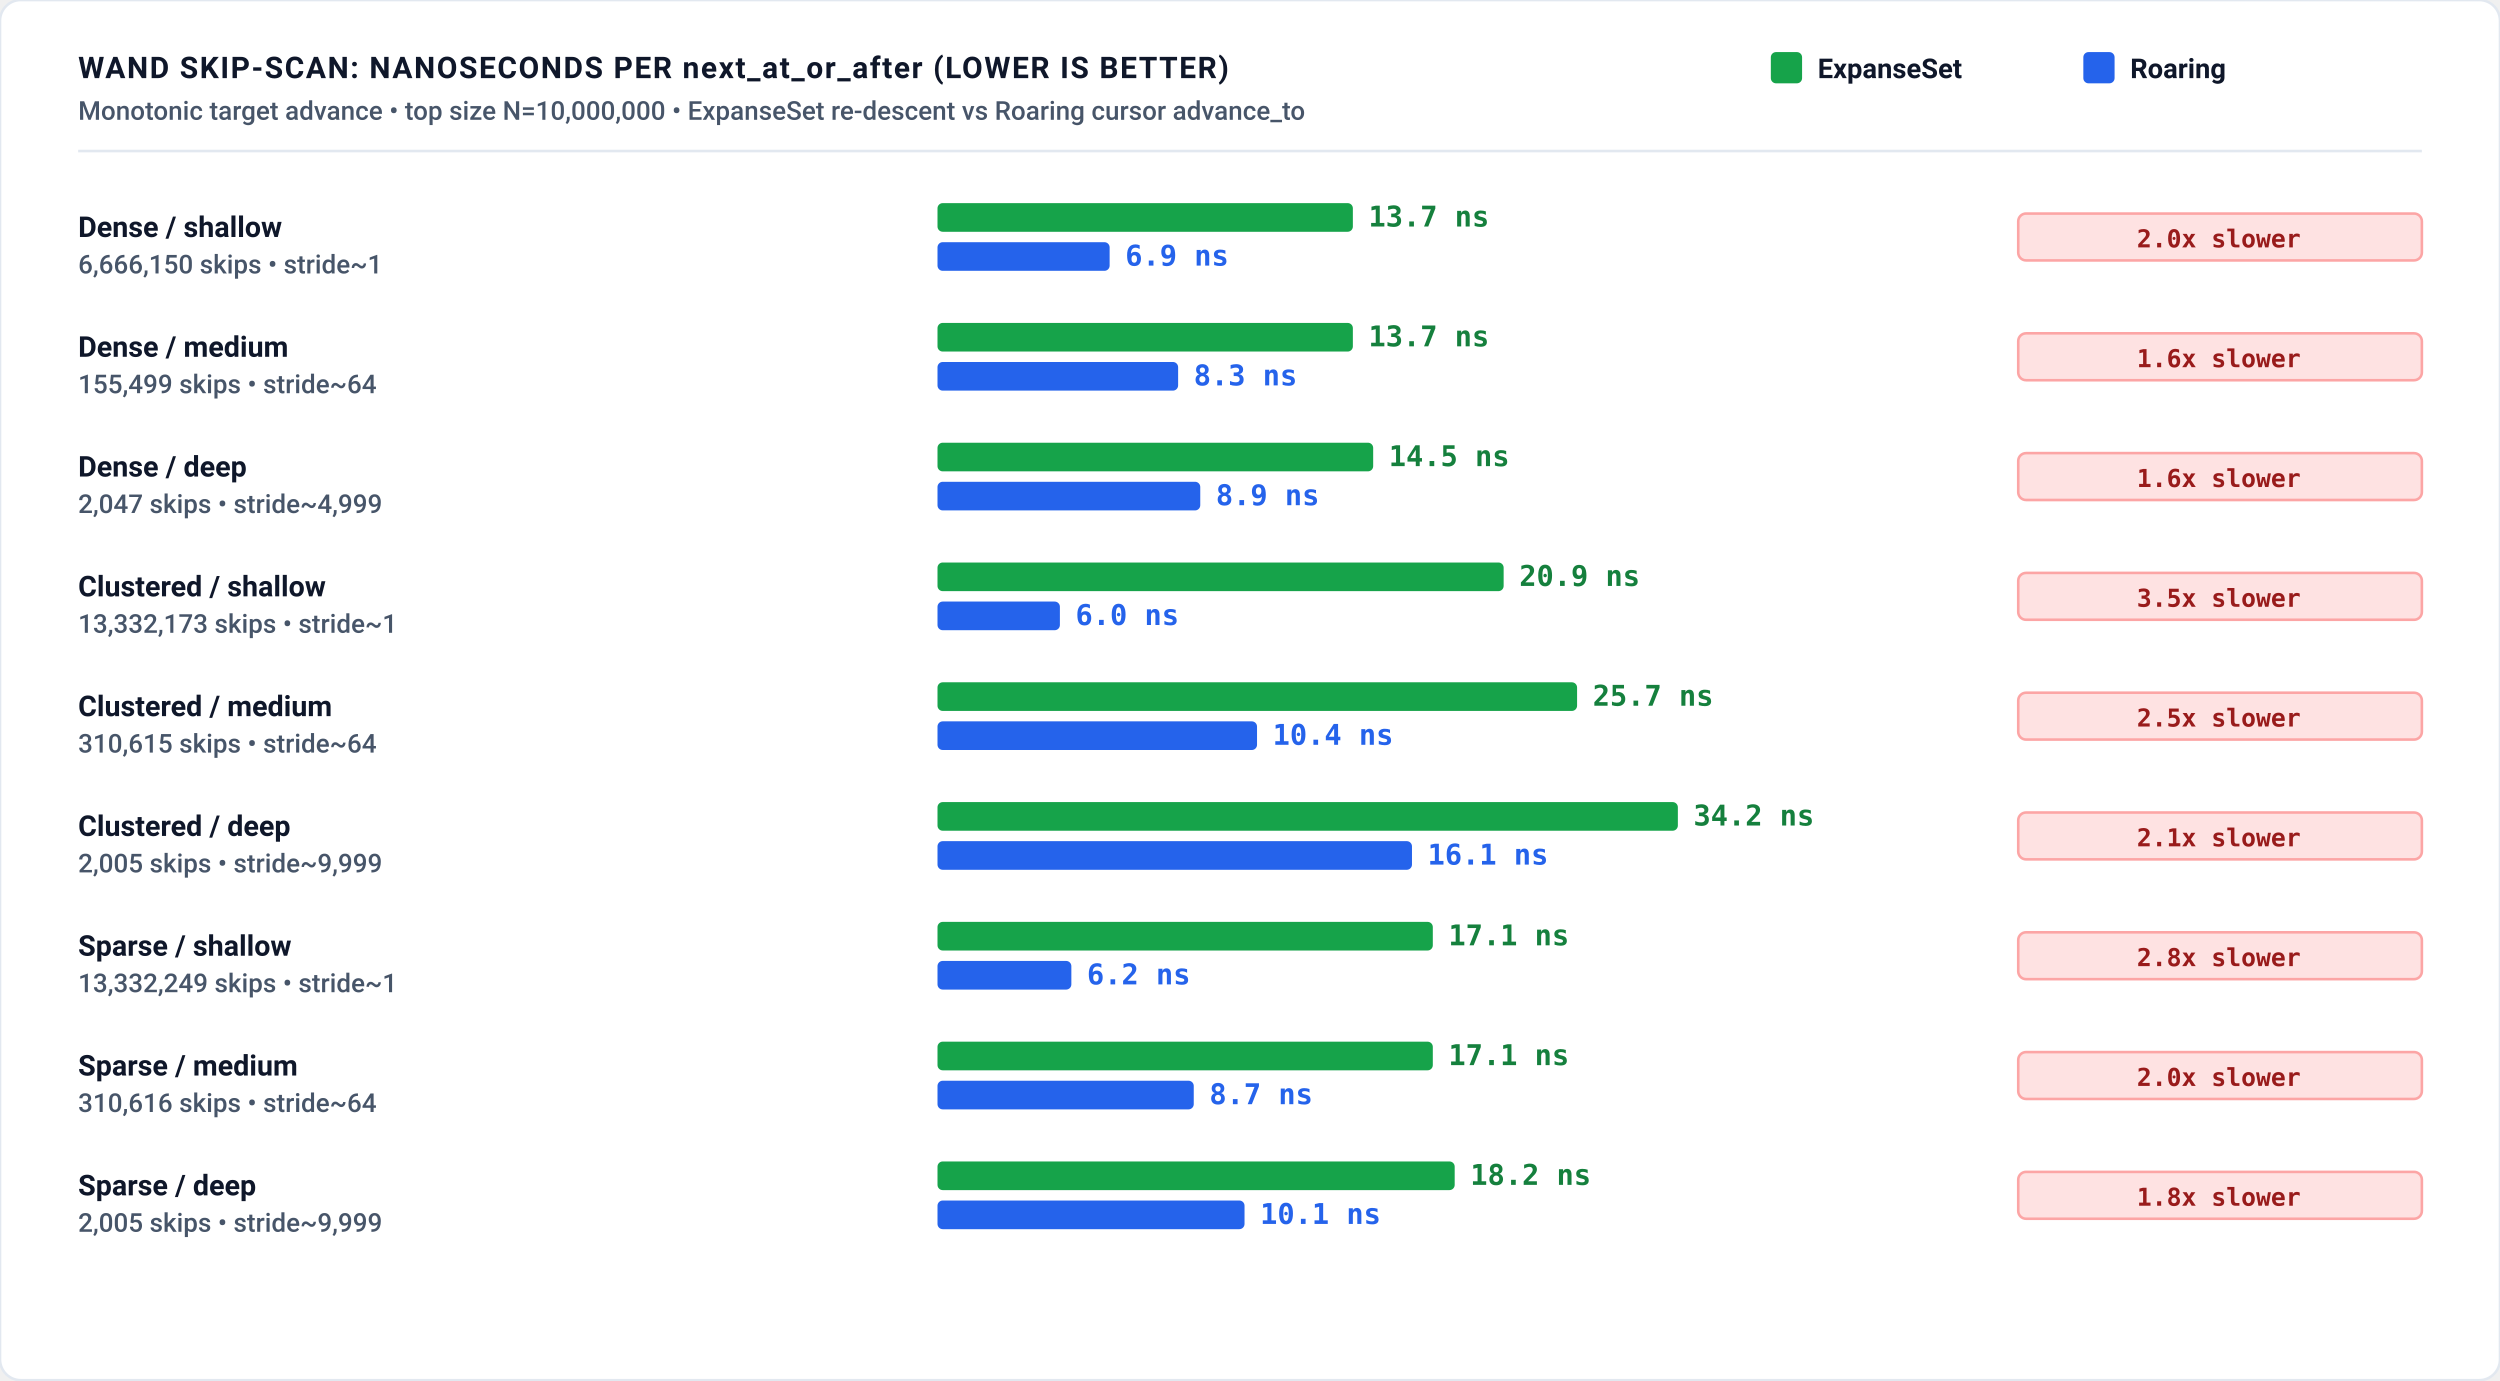
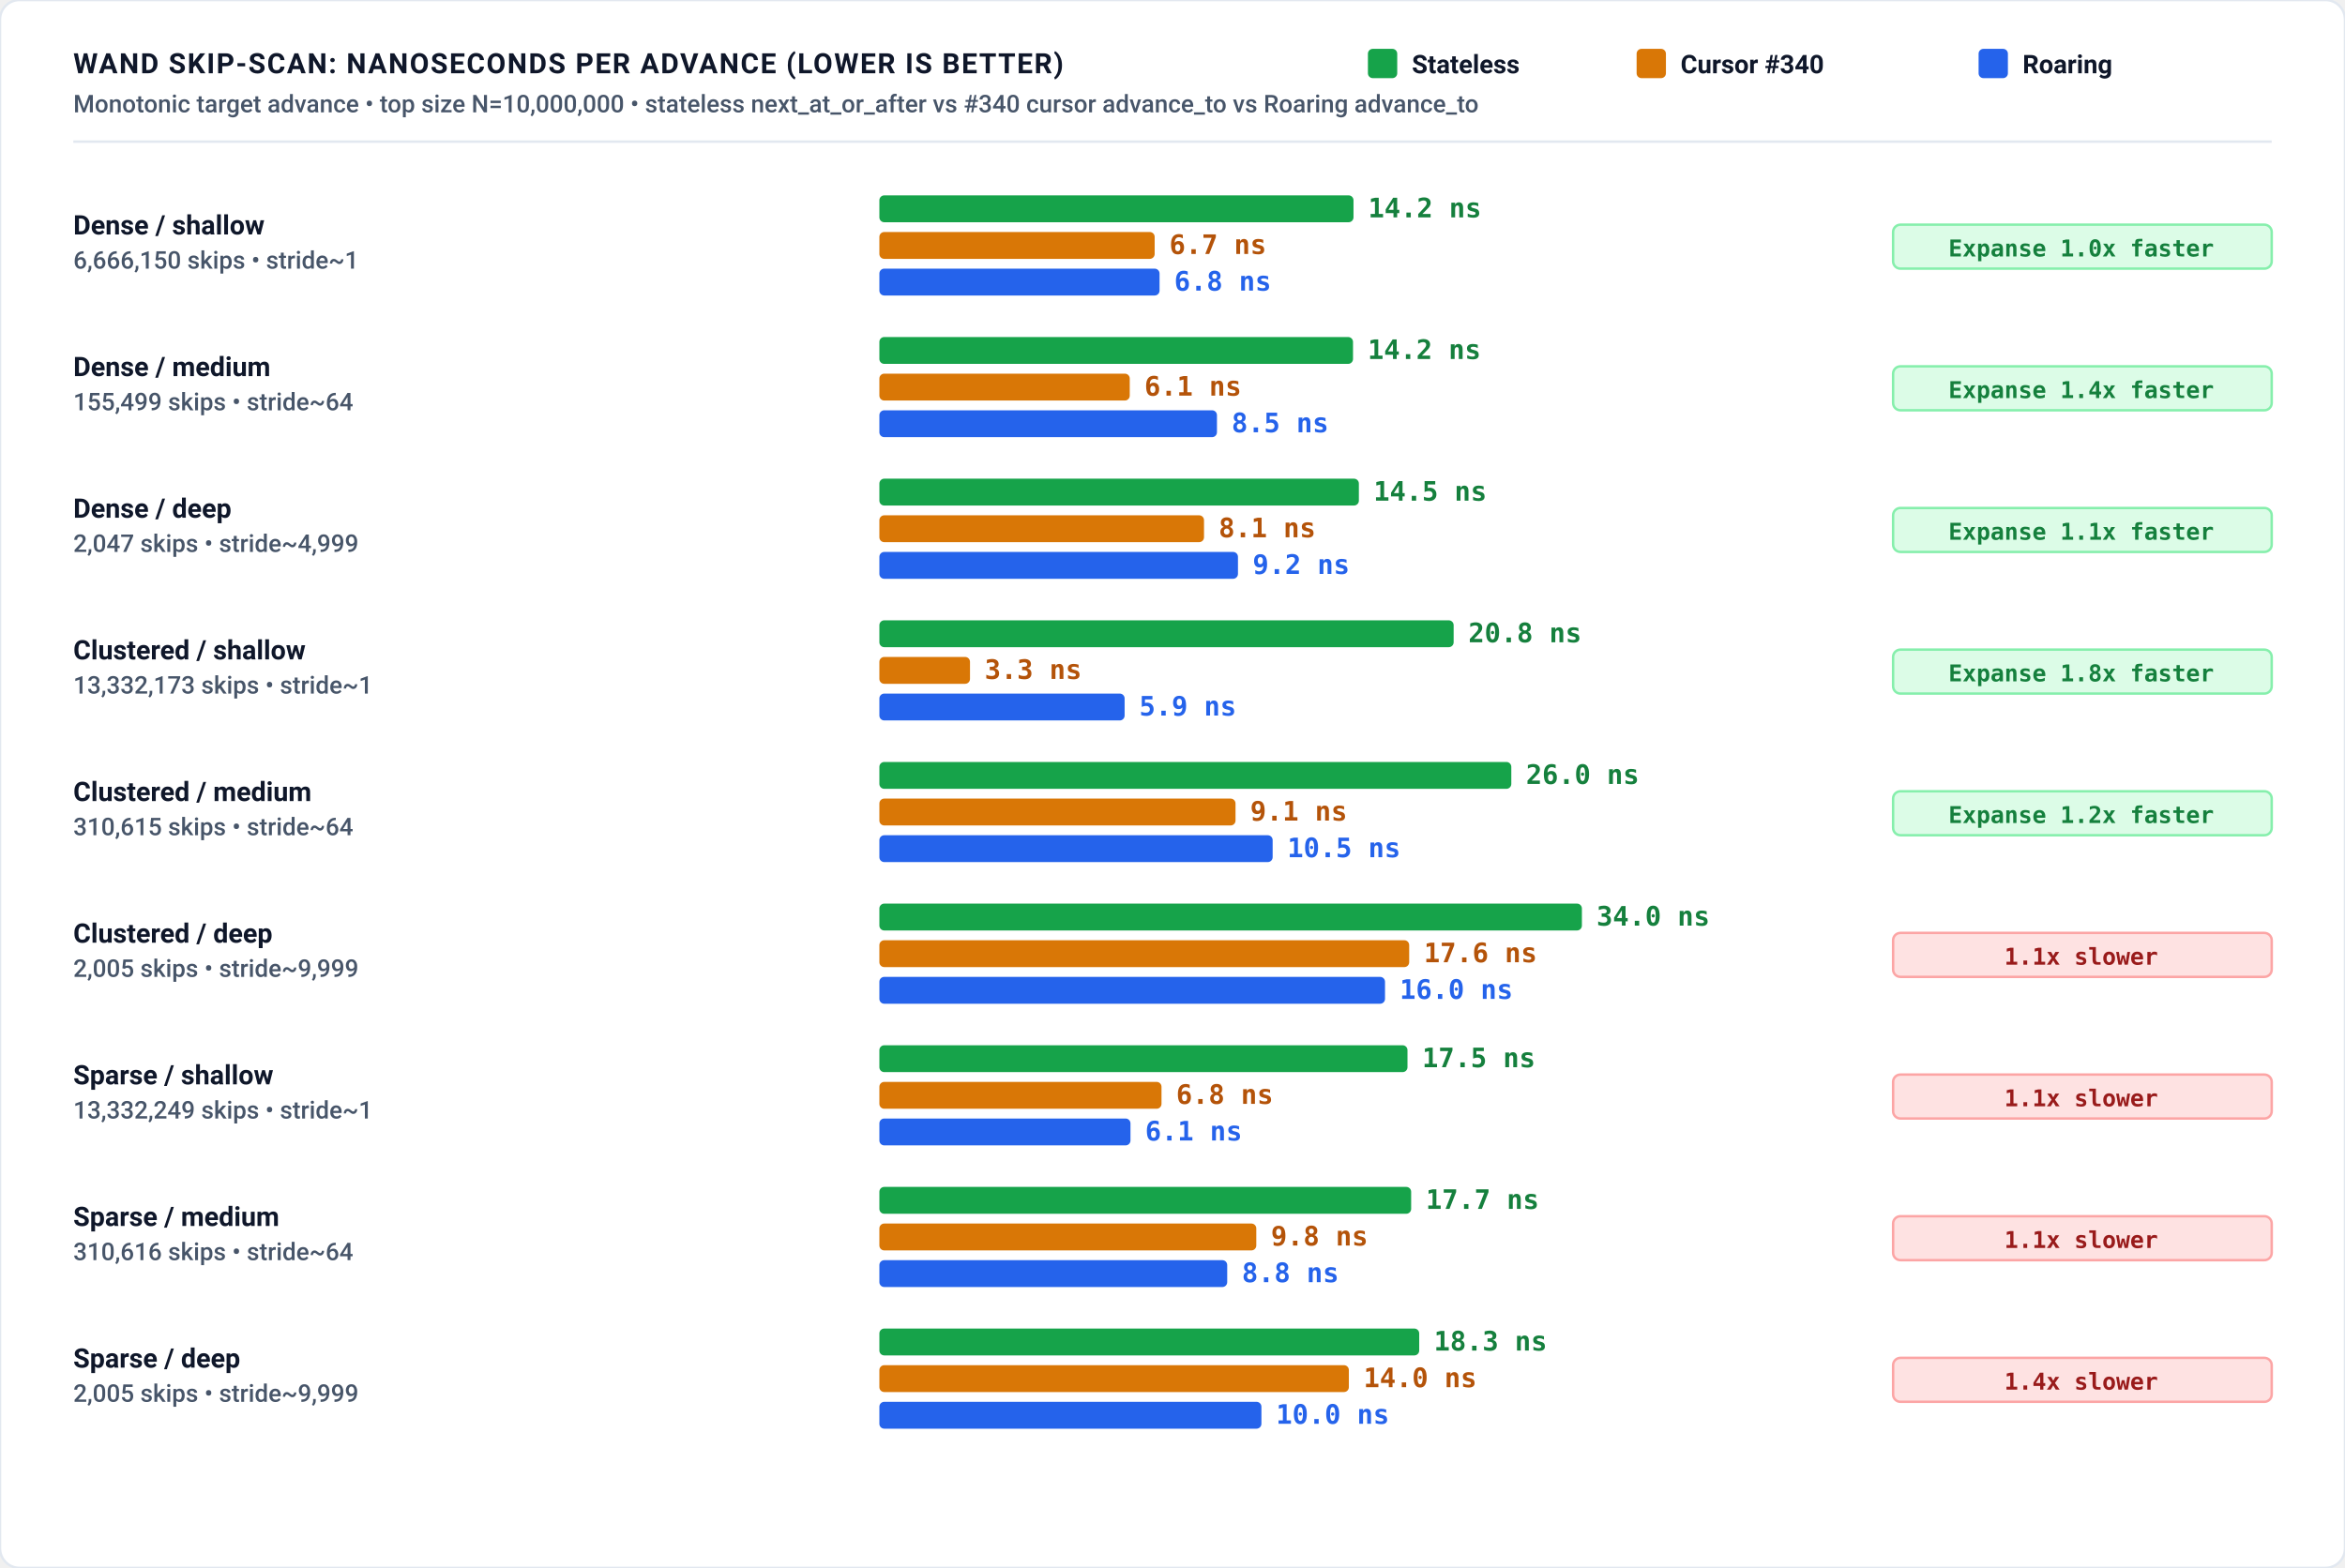
- <svg xmlns="http://www.w3.org/2000/svg" role="img" viewBox="0 0 960 530" width="100%" height="100%">
+ <svg xmlns="http://www.w3.org/2000/svg" role="img" viewBox="0 0 960 642" width="100%" height="100%">
  <defs>
    <style>
      /* Light theme (default) */
      .bg { fill: #ffffff; }
      .border { stroke: #e2e8f0; stroke-width: 1px; fill: none; }
      .grid { stroke: #f1f5f9; stroke-width: 1px; stroke-dasharray: 2,3; }
      .axis { stroke: #cbd5e1; stroke-width: 1.5px; }
      .divider { stroke: #e2e8f0; stroke-width: 1px; }

      .t-title { font-family: -apple-system, BlinkMacSystemFont, "Segoe UI", Roboto, Helvetica, Arial, sans-serif; font-size: 11.5px; font-weight: 700; letter-spacing: 0.6px; fill: #0f172a; text-transform: uppercase; }
      .t-sub { font-family: -apple-system, BlinkMacSystemFont, "Segoe UI", Roboto, Helvetica, Arial, sans-serif; font-size: 10px; font-weight: 500; fill: #475569; }
      .t-unit { font-family: ui-monospace, SFMono-Regular, Menlo, Monaco, Consolas, monospace; font-size: 10px; font-weight: 600; fill: #475569; }
      .t-axis-label { font-family: ui-monospace, SFMono-Regular, Menlo, Monaco, Consolas, monospace; font-size: 9.5px; font-weight: 500; fill: #64748b; }
      .t-bar-label { font-family: -apple-system, BlinkMacSystemFont, "Segoe UI", Roboto, Helvetica, Arial, sans-serif; font-size: 11px; font-weight: 700; fill: #0f172a; }
      .t-legend { font-family: -apple-system, BlinkMacSystemFont, "Segoe UI", Roboto, Helvetica, Arial, sans-serif; font-size: 10.5px; font-weight: 600; fill: #0f172a; }

      .t-val-accent { font-family: ui-monospace, SFMono-Regular, Menlo, Monaco, Consolas, monospace; font-size: 11px; font-weight: 700; fill: #15803d; }
      .t-val-blue { font-family: ui-monospace, SFMono-Regular, Menlo, Monaco, Consolas, monospace; font-size: 11px; font-weight: 600; fill: #2563eb; }
+       .t-val-amber { font-family: ui-monospace, SFMono-Regular, Menlo, Monaco, Consolas, monospace; font-size: 11px; font-weight: 700; fill: #b45309; }
      .t-val-muted { font-family: ui-monospace, SFMono-Regular, Menlo, Monaco, Consolas, monospace; font-size: 11px; font-weight: 600; fill: #475569; }
      .t-val-warn { font-family: ui-monospace, SFMono-Regular, Menlo, Monaco, Consolas, monospace; font-size: 10px; font-weight: 700; fill: #b91c1c; }

      .t-note { font-family: -apple-system, BlinkMacSystemFont, "Segoe UI", Roboto, Helvetica, Arial, sans-serif; font-size: 9.5px; font-weight: 500; fill: #64748b; }

      .b-expanse { fill: #16a34a; }
      .b-roaring { fill: #2563eb; }
+       .b-cursor { fill: #d97706; }

      .badge-win { fill: #dcfce7; stroke: #86efac; stroke-width: 1px; rx: 3px; }
      .badge-win-text { font-family: ui-monospace, SFMono-Regular, Menlo, Monaco, Consolas, monospace; font-size: 9.5px; font-weight: 700; fill: #15803d; text-anchor: middle; }

      .badge-loss { fill: #fee2e2; stroke: #fca5a5; stroke-width: 1px; rx: 3px; }
      .badge-loss-text { font-family: ui-monospace, SFMono-Regular, Menlo, Monaco, Consolas, monospace; font-size: 9.5px; font-weight: 700; fill: #991b1b; text-anchor: middle; }

      /* Dark theme overrides */
      @media (prefers-color-scheme: dark) {
        .bg { fill: #0d1117; }
        .border { stroke: #30363d; }
        .grid { stroke: #21262d; }
        .axis { stroke: #484f58; }
        .divider { stroke: #21262d; }
        .t-title { fill: #f0f6fc; }
        .t-sub { fill: #94a3b8; }
        .t-unit { fill: #94a3b8; }
        .t-axis-label { fill: #94a3b8; }
        .t-bar-label { fill: #f8fafc; }
        .t-legend { fill: #f8fafc; }
        .t-val-accent { fill: #4ade80; }
        .t-val-blue { fill: #38bdf8; }
+         .t-val-amber { fill: #fbbf24; }
        .t-val-muted { fill: #cbd5e1; }
        .t-val-warn { fill: #f87171; }
        .t-note { fill: #94a3b8; }
        .b-expanse { fill: #22c55e; }
        .b-roaring { fill: #3b82f6; }
+         .b-cursor { fill: #fbbf24; }
        .badge-win { fill: #064e3b; stroke: #059669; }
        .badge-win-text { fill: #6ee7b7; }
        .badge-loss { fill: #450a0a; stroke: #dc2626; }
        .badge-loss-text { fill: #fca5a5; }
      }

      :root[data-theme="dark"] .bg, [data-theme="dark"] .bg { fill: #0d1117; }
      :root[data-theme="dark"] .border, [data-theme="dark"] .border { stroke: #30363d; }
      :root[data-theme="dark"] .grid, [data-theme="dark"] .grid { stroke: #21262d; }
      :root[data-theme="dark"] .axis, [data-theme="dark"] .axis { stroke: #484f58; }
      :root[data-theme="dark"] .divider, [data-theme="dark"] .divider { stroke: #21262d; }
      :root[data-theme="dark"] .t-title, [data-theme="dark"] .t-title { fill: #f0f6fc; }
      :root[data-theme="dark"] .t-sub, [data-theme="dark"] .t-sub { fill: #94a3b8; }
      :root[data-theme="dark"] .t-unit, [data-theme="dark"] .t-unit { fill: #94a3b8; }
      :root[data-theme="dark"] .t-axis-label, [data-theme="dark"] .t-axis-label { fill: #94a3b8; }
      :root[data-theme="dark"] .t-bar-label, [data-theme="dark"] .t-bar-label { fill: #f8fafc; }
      :root[data-theme="dark"] .t-legend, [data-theme="dark"] .t-legend { fill: #f8fafc; }
      :root[data-theme="dark"] .t-val-accent, [data-theme="dark"] .t-val-accent { fill: #4ade80; }
      :root[data-theme="dark"] .t-val-blue, [data-theme="dark"] .t-val-blue { fill: #38bdf8; }
+       :root[data-theme="dark"] .t-val-amber, [data-theme="dark"] .t-val-amber { fill: #fbbf24; }
      :root[data-theme="dark"] .t-val-muted, [data-theme="dark"] .t-val-muted { fill: #cbd5e1; }
      :root[data-theme="dark"] .t-val-warn, [data-theme="dark"] .t-val-warn { fill: #f87171; }
      :root[data-theme="dark"] .t-note, [data-theme="dark"] .t-note { fill: #94a3b8; }
      :root[data-theme="dark"] .b-expanse, [data-theme="dark"] .b-expanse { fill: #22c55e; }
      :root[data-theme="dark"] .b-roaring, [data-theme="dark"] .b-roaring { fill: #3b82f6; }
+       :root[data-theme="dark"] .b-cursor, [data-theme="dark"] .b-cursor { fill: #fbbf24; }
      :root[data-theme="dark"] .badge-win, [data-theme="dark"] .badge-win { fill: #064e3b; stroke: #059669; }
      :root[data-theme="dark"] .badge-win-text, [data-theme="dark"] .badge-win-text { fill: #6ee7b7; }
      :root[data-theme="dark"] .badge-loss, [data-theme="dark"] .badge-loss { fill: #450a0a; stroke: #dc2626; }
      :root[data-theme="dark"] .badge-loss-text, [data-theme="dark"] .badge-loss-text { fill: #fca5a5; }
    </style>
  </defs>
  <rect width="100%" height="100%" class="bg" rx="8" />
  <rect width="100%" height="100%" class="border" rx="8" />
-   <text x="30" y="30" class="t-title">WAND SKIP-SCAN: NANOSECONDS PER next_at_or_after (LOWER IS BETTER)</text>
-   <text x="30" y="46" class="t-sub">Monotonic target advance • top size N=10,000,000 • ExpanseSet re-descent vs Roaring cursor advance_to</text>
-   <g transform="translate(680, 20)">
+   <text x="30" y="30" class="t-title">WAND SKIP-SCAN: NANOSECONDS PER ADVANCE (LOWER IS BETTER)</text>
+   <text x="30" y="46" class="t-sub">Monotonic target advance • top size N=10,000,000 • stateless next_at_or_after vs #340 cursor advance_to vs Roaring advance_to</text>
+   <g transform="translate(560, 20)">
    <rect x="0" y="0" width="12" height="12" rx="2" class="b-expanse" />
-     <text x="18" y="10" class="t-legend">ExpanseSet</text>
-     <rect x="120" y="0" width="12" height="12" rx="2" class="b-roaring" />
-     <text x="138" y="10" class="t-legend">Roaring</text>
+     <text x="18" y="10" class="t-legend">Stateless</text>
+     <rect x="110" y="0" width="12" height="12" rx="2" class="b-cursor" />
+     <text x="128" y="10" class="t-legend">Cursor #340</text>
+     <rect x="250" y="0" width="12" height="12" rx="2" class="b-roaring" />
+     <text x="268" y="10" class="t-legend">Roaring</text>
  </g>
  <line x1="30" y1="58" x2="930" y2="58" class="divider" />
-   <text x="30" y="91" class="t-bar-label">Dense / shallow</text>
-   <text x="30" y="105" class="t-sub">6,666,150 skips • stride~1</text>
-   <rect x="360" y="78" width="159.5" height="11" rx="2" class="b-expanse" />
-   <text x="525.5" y="87" class="t-val-accent">13.7 ns</text>
-   <rect x="360" y="93" width="66.1" height="11" rx="2" class="b-roaring" />
-   <text x="432.1" y="102" class="t-val-blue">6.9 ns</text>
-   <rect x="775" y="82" width="155" height="18" class="badge-loss" />
-   <text x="852" y="95" class="badge-loss-text">2.0x slower</text>
-   <text x="30" y="137" class="t-bar-label">Dense / medium</text>
-   <text x="30" y="151" class="t-sub">155,499 skips • stride~64</text>
-   <rect x="360" y="124" width="159.5" height="11" rx="2" class="b-expanse" />
-   <text x="525.5" y="133" class="t-val-accent">13.7 ns</text>
-   <rect x="360" y="139" width="92.4" height="11" rx="2" class="b-roaring" />
-   <text x="458.4" y="148" class="t-val-blue">8.3 ns</text>
-   <rect x="775" y="128" width="155" height="18" class="badge-loss" />
-   <text x="852" y="141" class="badge-loss-text">1.6x slower</text>
-   <text x="30" y="183" class="t-bar-label">Dense / deep</text>
-   <text x="30" y="197" class="t-sub">2,047 skips • stride~4,999</text>
-   <rect x="360" y="170" width="167.3" height="11" rx="2" class="b-expanse" />
-   <text x="533.3" y="179" class="t-val-accent">14.5 ns</text>
-   <rect x="360" y="185" width="100.9" height="11" rx="2" class="b-roaring" />
-   <text x="466.9" y="194" class="t-val-blue">8.9 ns</text>
-   <rect x="775" y="174" width="155" height="18" class="badge-loss" />
-   <text x="852" y="187" class="badge-loss-text">1.6x slower</text>
-   <text x="30" y="229" class="t-bar-label">Clustered / shallow</text>
-   <text x="30" y="243" class="t-sub">13,332,173 skips • stride~1</text>
-   <rect x="360" y="216" width="217.4" height="11" rx="2" class="b-expanse" />
-   <text x="583.4" y="225" class="t-val-accent">20.9 ns</text>
-   <rect x="360" y="231" width="47.0" height="11" rx="2" class="b-roaring" />
-   <text x="413.0" y="240" class="t-val-blue">6.0 ns</text>
-   <rect x="775" y="220" width="155" height="18" class="badge-loss" />
-   <text x="852" y="233" class="badge-loss-text">3.5x slower</text>
-   <text x="30" y="275" class="t-bar-label">Clustered / medium</text>
-   <text x="30" y="289" class="t-sub">310,615 skips • stride~64</text>
-   <rect x="360" y="262" width="245.6" height="11" rx="2" class="b-expanse" />
-   <text x="611.6" y="271" class="t-val-accent">25.7 ns</text>
-   <rect x="360" y="277" width="122.7" height="11" rx="2" class="b-roaring" />
-   <text x="488.7" y="286" class="t-val-blue">10.4 ns</text>
-   <rect x="775" y="266" width="155" height="18" class="badge-loss" />
-   <text x="852" y="279" class="badge-loss-text">2.5x slower</text>
-   <text x="30" y="321" class="t-bar-label">Clustered / deep</text>
-   <text x="30" y="335" class="t-sub">2,005 skips • stride~9,999</text>
-   <rect x="360" y="308" width="284.3" height="11" rx="2" class="b-expanse" />
-   <text x="650.3" y="317" class="t-val-accent">34.2 ns</text>
-   <rect x="360" y="323" width="182.2" height="11" rx="2" class="b-roaring" />
-   <text x="548.2" y="332" class="t-val-blue">16.1 ns</text>
-   <rect x="775" y="312" width="155" height="18" class="badge-loss" />
-   <text x="852" y="325" class="badge-loss-text">2.1x slower</text>
-   <text x="30" y="367" class="t-bar-label">Sparse / shallow</text>
-   <text x="30" y="381" class="t-sub">13,332,249 skips • stride~1</text>
-   <rect x="360" y="354" width="190.2" height="11" rx="2" class="b-expanse" />
-   <text x="556.2" y="363" class="t-val-accent">17.1 ns</text>
-   <rect x="360" y="369" width="51.4" height="11" rx="2" class="b-roaring" />
-   <text x="417.4" y="378" class="t-val-blue">6.2 ns</text>
-   <rect x="775" y="358" width="155" height="18" class="badge-loss" />
-   <text x="852" y="371" class="badge-loss-text">2.8x slower</text>
-   <text x="30" y="413" class="t-bar-label">Sparse / medium</text>
-   <text x="30" y="427" class="t-sub">310,616 skips • stride~64</text>
-   <rect x="360" y="400" width="190.2" height="11" rx="2" class="b-expanse" />
-   <text x="556.2" y="409" class="t-val-accent">17.1 ns</text>
-   <rect x="360" y="415" width="98.4" height="11" rx="2" class="b-roaring" />
-   <text x="464.4" y="424" class="t-val-blue">8.7 ns</text>
-   <rect x="775" y="404" width="155" height="18" class="badge-loss" />
-   <text x="852" y="417" class="badge-loss-text">2.0x slower</text>
-   <text x="30" y="459" class="t-bar-label">Sparse / deep</text>
-   <text x="30" y="473" class="t-sub">2,005 skips • stride~9,999</text>
-   <rect x="360" y="446" width="198.6" height="11" rx="2" class="b-expanse" />
-   <text x="564.6" y="455" class="t-val-accent">18.2 ns</text>
-   <rect x="360" y="461" width="117.9" height="11" rx="2" class="b-roaring" />
-   <text x="483.9" y="470" class="t-val-blue">10.1 ns</text>
-   <rect x="775" y="450" width="155" height="18" class="badge-loss" />
-   <text x="852" y="463" class="badge-loss-text">1.8x slower</text>
+   <text x="30" y="96" class="t-bar-label">Dense / shallow</text>
+   <text x="30" y="110" class="t-sub">6,666,150 skips • stride~1</text>
+   <rect x="360" y="80" width="194.1" height="11" rx="2" class="b-expanse" />
+   <text x="560.1" y="89" class="t-val-accent">14.2 ns</text>
+   <rect x="360" y="95" width="112.7" height="11" rx="2" class="b-cursor" />
+   <text x="478.7" y="104" class="t-val-amber">6.7 ns</text>
+   <rect x="360" y="110" width="114.7" height="11" rx="2" class="b-roaring" />
+   <text x="480.7" y="119" class="t-val-blue">6.8 ns</text>
+   <rect x="775" y="92" width="155" height="18" class="badge-win" />
+   <text x="852" y="105" class="badge-win-text">Expanse 1.0x faster</text>
+   <text x="30" y="154" class="t-bar-label">Dense / medium</text>
+   <text x="30" y="168" class="t-sub">155,499 skips • stride~64</text>
+   <rect x="360" y="138" width="193.9" height="11" rx="2" class="b-expanse" />
+   <text x="559.9" y="147" class="t-val-accent">14.2 ns</text>
+   <rect x="360" y="153" width="102.5" height="11" rx="2" class="b-cursor" />
+   <text x="468.5" y="162" class="t-val-amber">6.1 ns</text>
+   <rect x="360" y="168" width="138.2" height="11" rx="2" class="b-roaring" />
+   <text x="504.2" y="177" class="t-val-blue">8.5 ns</text>
+   <rect x="775" y="150" width="155" height="18" class="badge-win" />
+   <text x="852" y="163" class="badge-win-text">Expanse 1.4x faster</text>
+   <text x="30" y="212" class="t-bar-label">Dense / deep</text>
+   <text x="30" y="226" class="t-sub">2,047 skips • stride~4,999</text>
+   <rect x="360" y="196" width="196.3" height="11" rx="2" class="b-expanse" />
+   <text x="562.3" y="205" class="t-val-accent">14.5 ns</text>
+   <rect x="360" y="211" width="132.9" height="11" rx="2" class="b-cursor" />
+   <text x="498.9" y="220" class="t-val-amber">8.1 ns</text>
+   <rect x="360" y="226" width="146.8" height="11" rx="2" class="b-roaring" />
+   <text x="512.8" y="235" class="t-val-blue">9.2 ns</text>
+   <rect x="775" y="208" width="155" height="18" class="badge-win" />
+   <text x="852" y="221" class="badge-win-text">Expanse 1.1x faster</text>
+   <text x="30" y="270" class="t-bar-label">Clustered / shallow</text>
+   <text x="30" y="284" class="t-sub">13,332,173 skips • stride~1</text>
+   <rect x="360" y="254" width="235.1" height="11" rx="2" class="b-expanse" />
+   <text x="601.1" y="263" class="t-val-accent">20.8 ns</text>
+   <rect x="360" y="269" width="37.1" height="11" rx="2" class="b-cursor" />
+   <text x="403.1" y="278" class="t-val-amber">3.3 ns</text>
+   <rect x="360" y="284" width="100.4" height="11" rx="2" class="b-roaring" />
+   <text x="466.4" y="293" class="t-val-blue">5.9 ns</text>
+   <rect x="775" y="266" width="155" height="18" class="badge-win" />
+   <text x="852" y="279" class="badge-win-text">Expanse 1.8x faster</text>
+   <text x="30" y="328" class="t-bar-label">Clustered / medium</text>
+   <text x="30" y="342" class="t-sub">310,615 skips • stride~64</text>
+   <rect x="360" y="312" width="258.7" height="11" rx="2" class="b-expanse" />
+   <text x="624.7" y="321" class="t-val-accent">26.0 ns</text>
+   <rect x="360" y="327" width="145.8" height="11" rx="2" class="b-cursor" />
+   <text x="511.8" y="336" class="t-val-amber">9.1 ns</text>
+   <rect x="360" y="342" width="161.0" height="11" rx="2" class="b-roaring" />
+   <text x="527.0" y="351" class="t-val-blue">10.5 ns</text>
+   <rect x="775" y="324" width="155" height="18" class="badge-win" />
+   <text x="852" y="337" class="badge-win-text">Expanse 1.2x faster</text>
+   <text x="30" y="386" class="t-bar-label">Clustered / deep</text>
+   <text x="30" y="400" class="t-sub">2,005 skips • stride~9,999</text>
+   <rect x="360" y="370" width="287.6" height="11" rx="2" class="b-expanse" />
+   <text x="653.6" y="379" class="t-val-accent">34.0 ns</text>
+   <rect x="360" y="385" width="216.9" height="11" rx="2" class="b-cursor" />
+   <text x="582.9" y="394" class="t-val-amber">17.6 ns</text>
+   <rect x="360" y="400" width="207.0" height="11" rx="2" class="b-roaring" />
+   <text x="573.0" y="409" class="t-val-blue">16.0 ns</text>
+   <rect x="775" y="382" width="155" height="18" class="badge-loss" />
+   <text x="852" y="395" class="badge-loss-text">1.1x slower</text>
+   <text x="30" y="444" class="t-bar-label">Sparse / shallow</text>
+   <text x="30" y="458" class="t-sub">13,332,249 skips • stride~1</text>
+   <rect x="360" y="428" width="216.2" height="11" rx="2" class="b-expanse" />
+   <text x="582.2" y="437" class="t-val-accent">17.5 ns</text>
+   <rect x="360" y="443" width="115.5" height="11" rx="2" class="b-cursor" />
+   <text x="481.5" y="452" class="t-val-amber">6.8 ns</text>
+   <rect x="360" y="458" width="102.8" height="11" rx="2" class="b-roaring" />
+   <text x="468.8" y="467" class="t-val-blue">6.1 ns</text>
+   <rect x="775" y="440" width="155" height="18" class="badge-loss" />
+   <text x="852" y="453" class="badge-loss-text">1.1x slower</text>
+   <text x="30" y="502" class="t-bar-label">Sparse / medium</text>
+   <text x="30" y="516" class="t-sub">310,616 skips • stride~64</text>
+   <rect x="360" y="486" width="217.7" height="11" rx="2" class="b-expanse" />
+   <text x="583.7" y="495" class="t-val-accent">17.7 ns</text>
+   <rect x="360" y="501" width="154.3" height="11" rx="2" class="b-cursor" />
+   <text x="520.3" y="510" class="t-val-amber">9.8 ns</text>
+   <rect x="360" y="516" width="142.4" height="11" rx="2" class="b-roaring" />
+   <text x="508.4" y="525" class="t-val-blue">8.8 ns</text>
+   <rect x="775" y="498" width="155" height="18" class="badge-loss" />
+   <text x="852" y="511" class="badge-loss-text">1.1x slower</text>
+   <text x="30" y="560" class="t-bar-label">Sparse / deep</text>
+   <text x="30" y="574" class="t-sub">2,005 skips • stride~9,999</text>
+   <rect x="360" y="544" width="221.0" height="11" rx="2" class="b-expanse" />
+   <text x="587.0" y="553" class="t-val-accent">18.3 ns</text>
+   <rect x="360" y="559" width="192.2" height="11" rx="2" class="b-cursor" />
+   <text x="558.2" y="568" class="t-val-amber">14.0 ns</text>
+   <rect x="360" y="574" width="156.4" height="11" rx="2" class="b-roaring" />
+   <text x="522.4" y="583" class="t-val-blue">10.0 ns</text>
+   <rect x="775" y="556" width="155" height="18" class="badge-loss" />
+   <text x="852" y="569" class="badge-loss-text">1.4x slower</text>
</svg>
